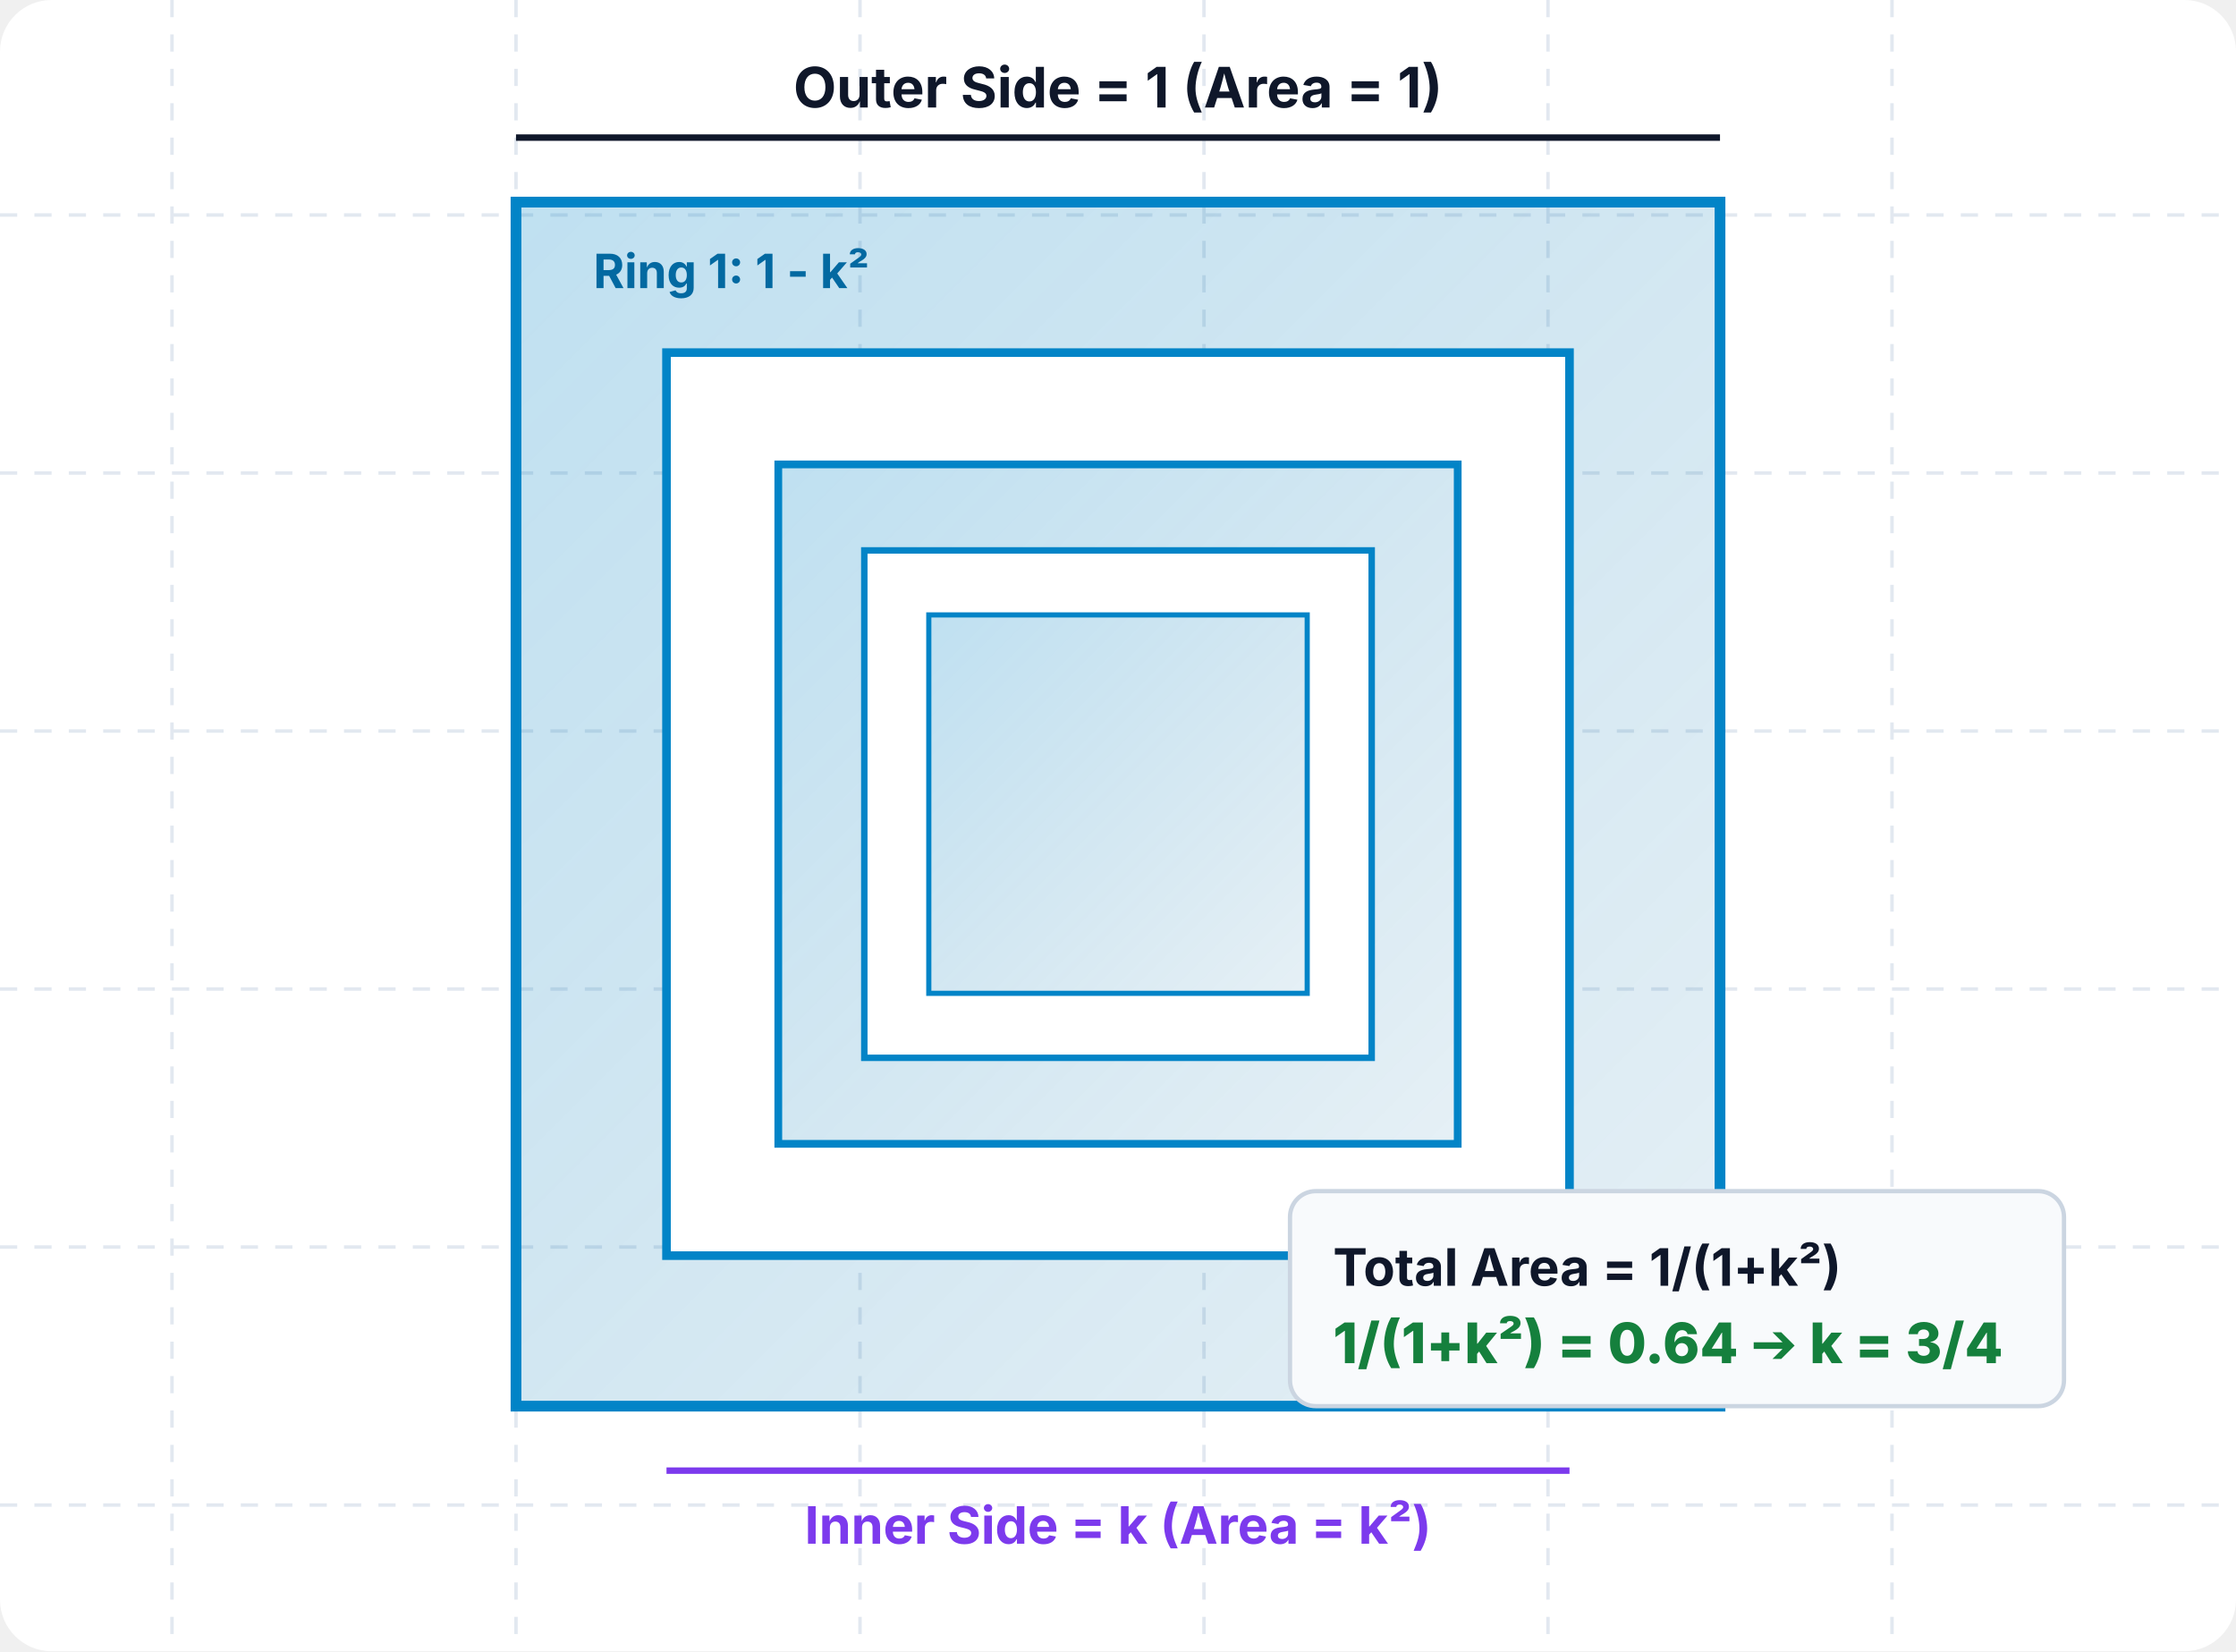
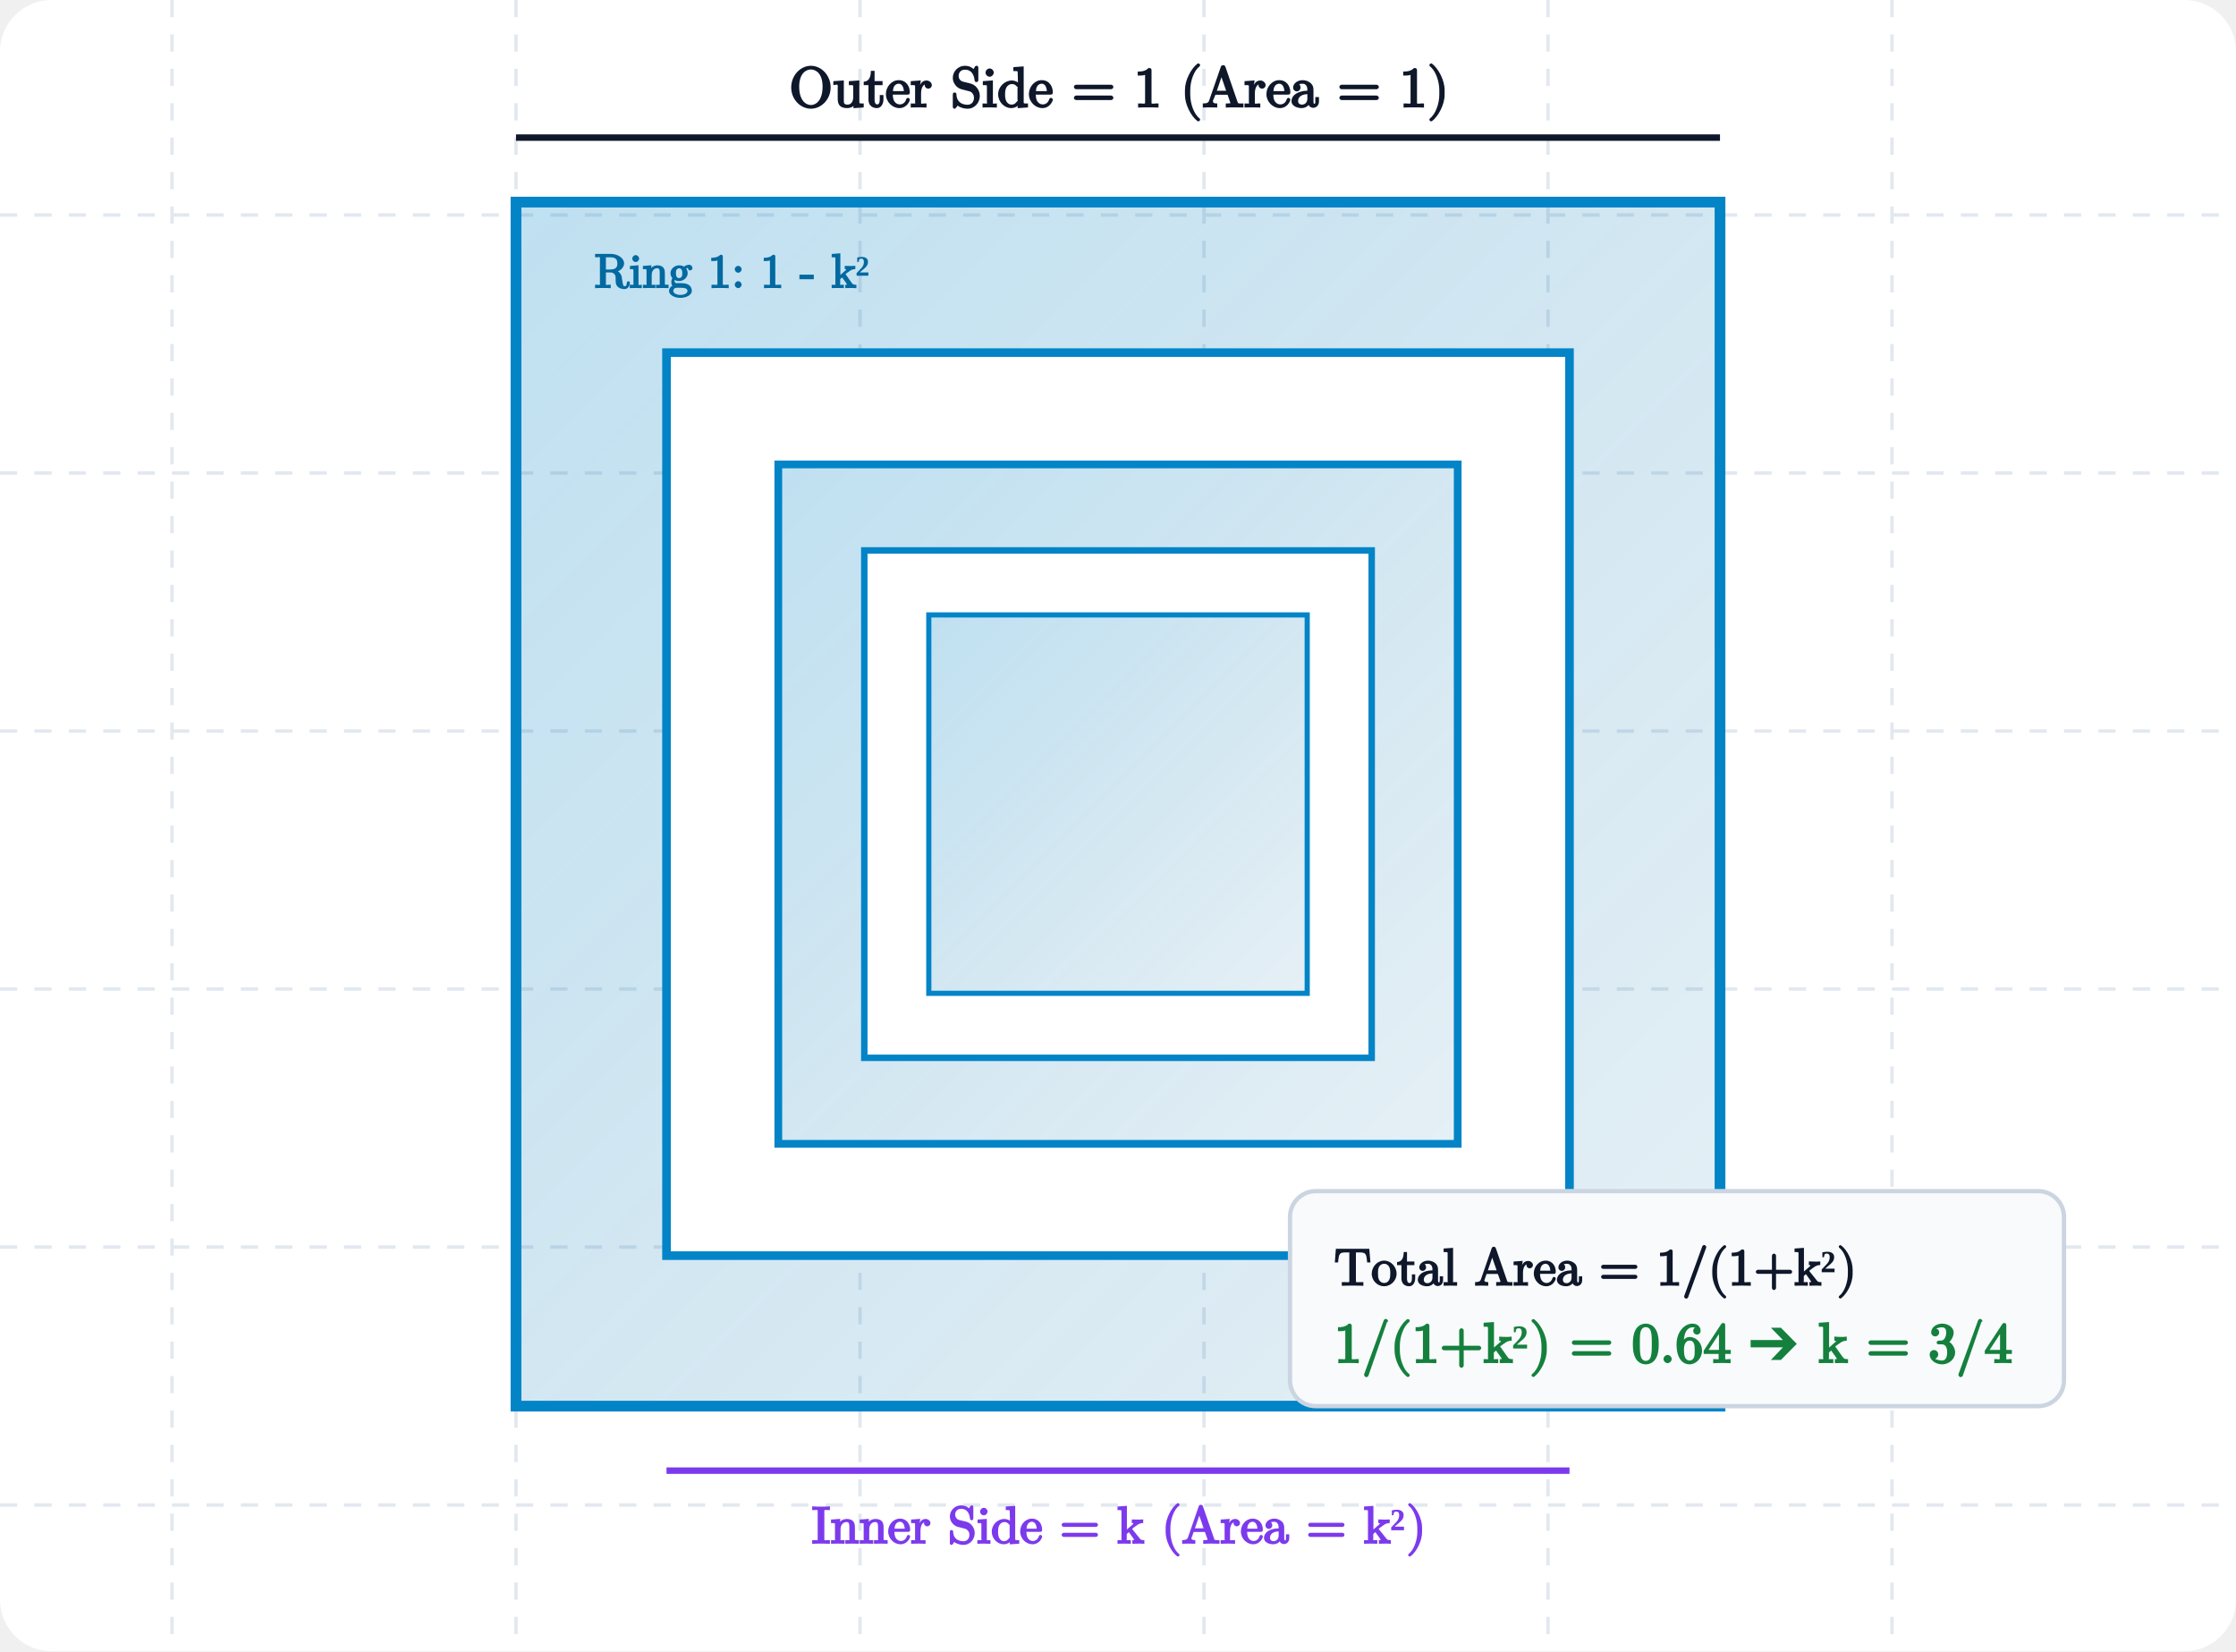
- <svg xmlns="http://www.w3.org/2000/svg" viewBox="0 0 520 384" width="100%" height="100%" style="background-color: #ffffff; font-family: system-ui, -apple-system, sans-serif;">
+ <svg xmlns="http://www.w3.org/2000/svg" viewBox="0 0 520 384" width="100%" height="100%" style="background-color: #ffffff; font-family: 'Latin Modern Math', 'Computer Modern', 'STIX Two Text', 'Times New Roman', Cambria, serif;">
  <defs>
    <linearGradient id="shadeGrad" x1="0%" y1="0%" x2="100%" y2="100%">
      <stop offset="0%" stop-color="#0284c7" stop-opacity="0.25" />
      <stop offset="100%" stop-color="#0369a1" stop-opacity="0.1" />
    </linearGradient>
  </defs>
  <rect width="520" height="384" fill="#ffffff" rx="12" />
  <g stroke="#e2e8f0" stroke-width="0.8" stroke-dasharray="4,4">
    <line x1="40" y1="0" x2="40" y2="384" />
    <line x1="120" y1="0" x2="120" y2="384" />
    <line x1="200" y1="0" x2="200" y2="384" />
    <line x1="280" y1="0" x2="280" y2="384" />
    <line x1="360" y1="0" x2="360" y2="384" />
    <line x1="440" y1="0" x2="440" y2="384" />
    <line x1="0" y1="50" x2="520" y2="50" />
    <line x1="0" y1="110" x2="520" y2="110" />
    <line x1="0" y1="170" x2="520" y2="170" />
    <line x1="0" y1="230" x2="520" y2="230" />
    <line x1="0" y1="290" x2="520" y2="290" />
    <line x1="0" y1="350" x2="520" y2="350" />
  </g>
  <g transform="translate(0, -43)">
    <rect x="120" y="90" width="280" height="280" fill="url(#shadeGrad)" stroke="#0284c7" stroke-width="2.5" />
    <rect x="155" y="125" width="210" height="210" fill="#ffffff" stroke="#0284c7" stroke-width="2" />
    <rect x="181" y="151" width="158" height="158" fill="url(#shadeGrad)" stroke="#0284c7" stroke-width="1.8" />
    <rect x="201" y="171" width="118" height="118" fill="#ffffff" stroke="#0284c7" stroke-width="1.5" />
    <rect x="216" y="186" width="88" height="88" fill="url(#shadeGrad)" stroke="#0284c7" stroke-width="1.2" />
    <line x1="120" y1="75" x2="400" y2="75" stroke="#0f172a" stroke-width="1.5" />
    <text x="260" y="68" fill="#0f172a" font-size="13" font-weight="bold" text-anchor="middle">Outer Side = 1 (Area = 1)</text>
    <line x1="155" y1="385" x2="365" y2="385" stroke="#7c3aed" stroke-width="1.5" />
    <text x="260" y="402" fill="#7c3aed" font-size="12" font-weight="bold" text-anchor="middle">Inner Side = k (Area = k²)</text>
    <text x="138" y="110" fill="#0369a1" font-size="11" font-weight="bold">Ring 1: 1 - k²</text>
    <rect x="300" y="320" width="180" height="50" fill="#f8fafc" rx="6" stroke="#cbd5e1" stroke-width="1" />
    <text x="310" y="342" fill="#0f172a" font-size="12" font-weight="700">Total Area = 1/(1+k²)</text>
    <text x="310" y="360" fill="#15803d" font-size="13" font-weight="800">1/(1+k²) = 0.64 ➔ k = 3/4</text>
  </g>
</svg>
